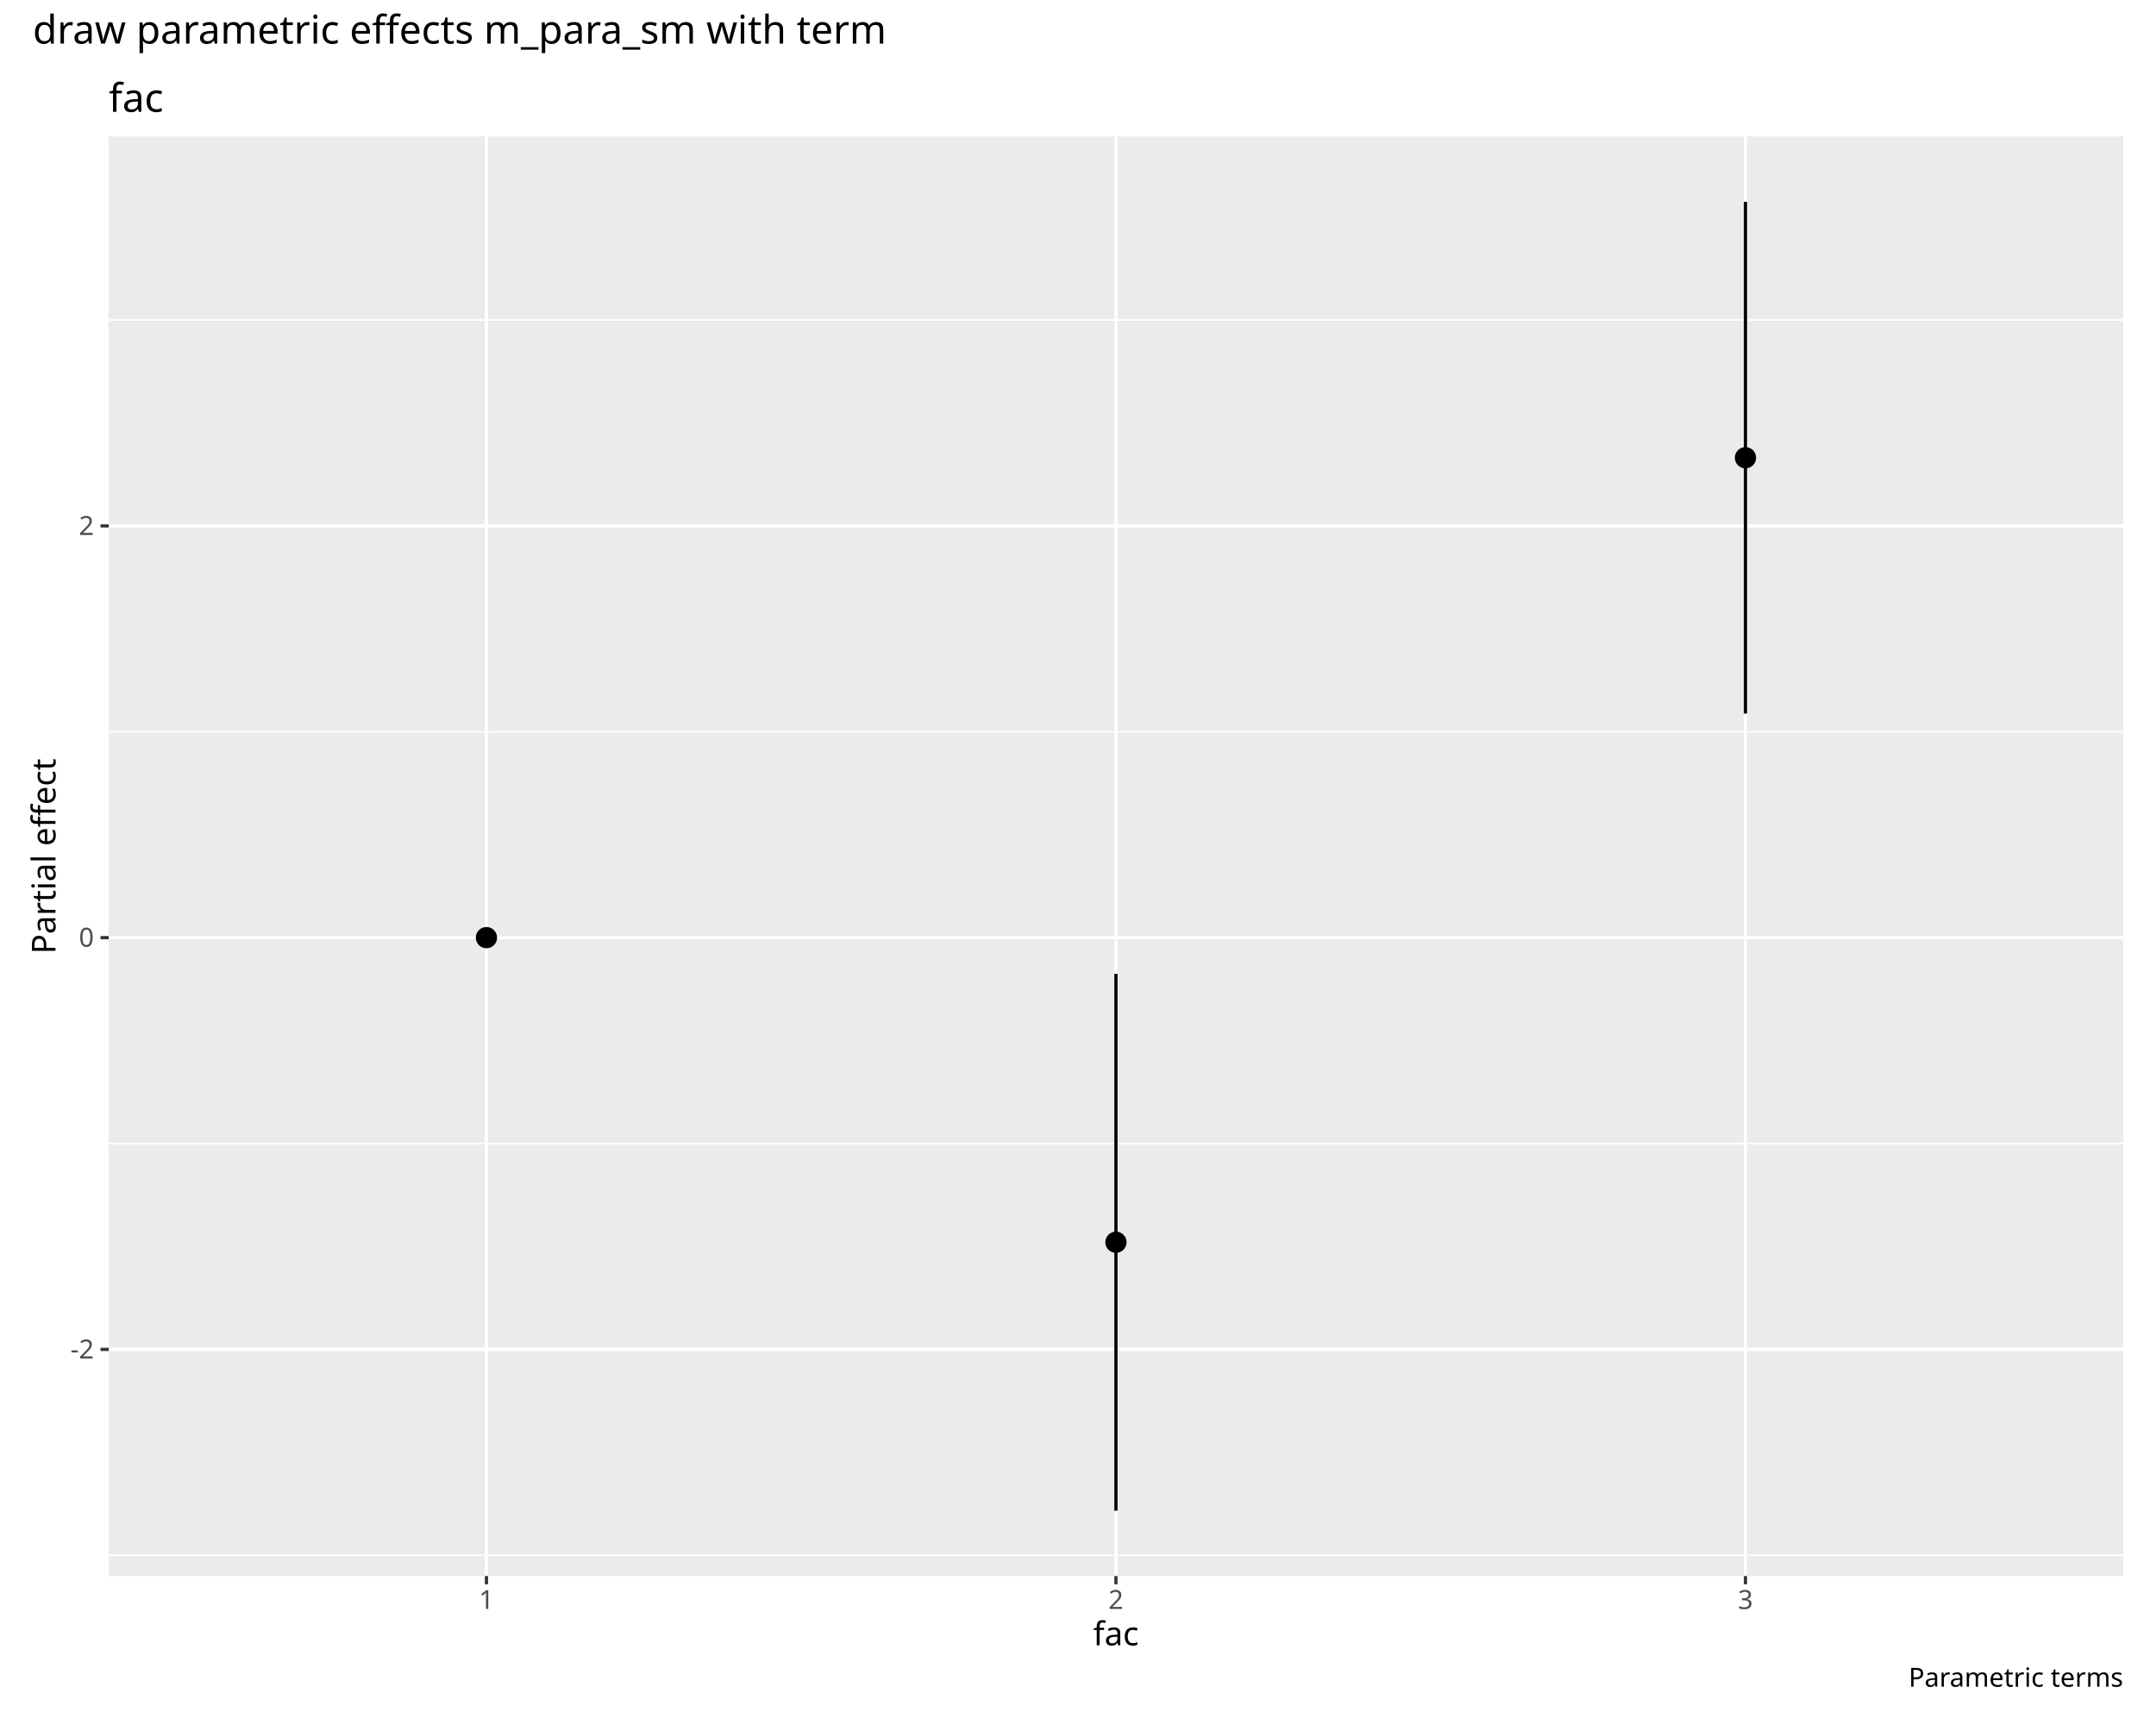
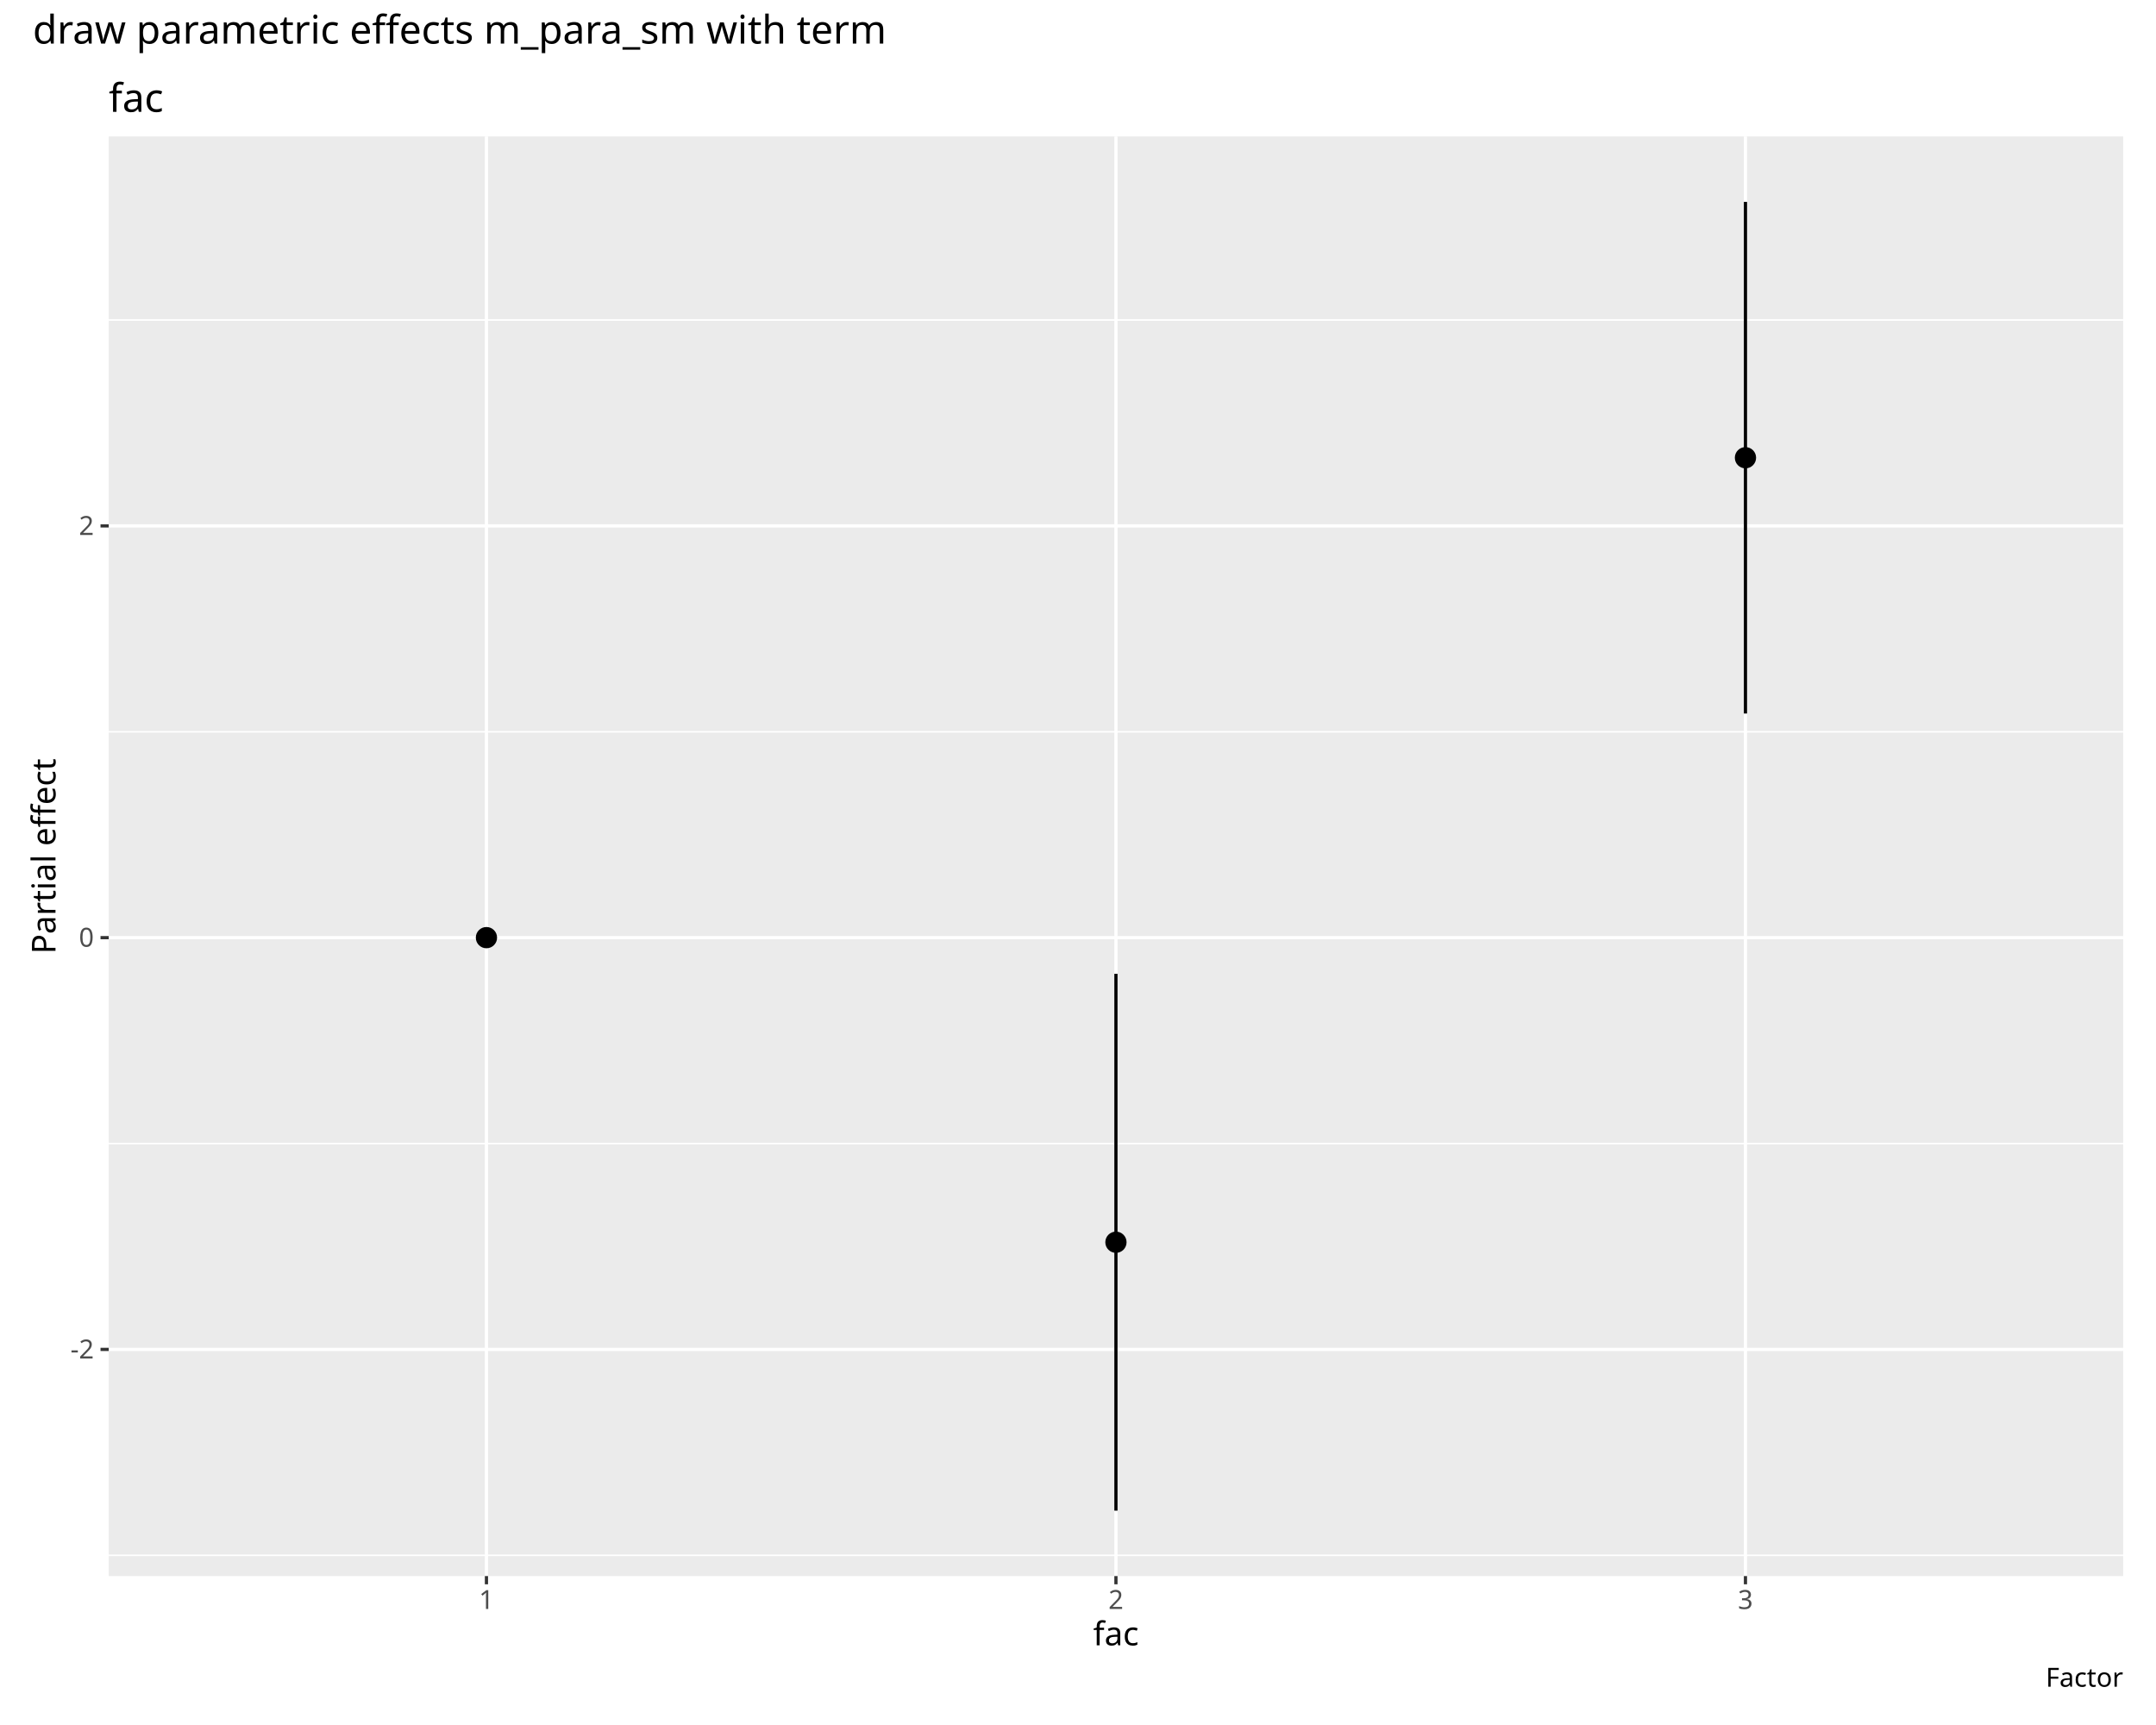
<svg xmlns="http://www.w3.org/2000/svg" class="svglite" data-engine-version="2.0" width="720.00pt" height="576.00pt" viewBox="0 0 720.00 576.00">
  <defs>
    <style type="text/css">
    .svglite line, .svglite polyline, .svglite polygon, .svglite path, .svglite rect, .svglite circle {
      fill: none;
      stroke: #000000;
      stroke-linecap: round;
      stroke-linejoin: round;
      stroke-miterlimit: 10.00;
    }
  </style>
  </defs>
  <rect width="100%" height="100%" style="stroke: none; fill: #FFFFFF;" />
  <defs>
    <clipPath id="cpMC4wMHw3MjAuMDB8MC4wMHw1NzYuMDA=">
      <rect x="0.00" y="0.00" width="720.00" height="576.00" />
    </clipPath>
  </defs>
  <g clip-path="url(#cpMC4wMHw3MjAuMDB8MC4wMHw1NzYuMDA=)">
    <rect x="0.00" y="0.00" width="720.00" height="576.00" style="stroke-width: 1.07; stroke: #FFFFFF; fill: #FFFFFF;" />
  </g>
  <defs>
    <clipPath id="cpMzYuMzF8NzA5LjA0fDQ1LjU3fDUyNi4yNw==">
      <rect x="36.31" y="45.57" width="672.73" height="480.70" />
    </clipPath>
  </defs>
  <g clip-path="url(#cpMzYuMzF8NzA5LjA0fDQ1LjU3fDUyNi4yNw==)">
</g>
  <g clip-path="url(#cpMC4wMHw3MjAuMDB8MC4wMHw1NzYuMDA=)">
</g>
  <defs>
    <clipPath id="cpNS40OHw3MTQuNTJ8MjIuNzh8NTcwLjUy">
      <rect x="5.48" y="22.78" width="709.04" height="547.74" />
    </clipPath>
  </defs>
  <g clip-path="url(#cpNS40OHw3MTQuNTJ8MjIuNzh8NTcwLjUy)">
    <rect x="5.48" y="22.78" width="709.04" height="547.74" style="stroke-width: 1.07; stroke: #FFFFFF; fill: #FFFFFF;" />
  </g>
  <g clip-path="url(#cpMC4wMHw3MjAuMDB8MC4wMHw1NzYuMDA=)">
</g>
  <g clip-path="url(#cpMzYuMzF8NzA5LjA0fDQ1LjU3fDUyNi4yNw==)">
    <rect x="36.31" y="45.57" width="672.73" height="480.70" style="stroke-width: 1.07; stroke: none; fill: #EBEBEB;" />
    <polyline points="36.31,519.34 709.04,519.34 " style="stroke-width: 0.53; stroke: #FFFFFF; stroke-linecap: butt;" />
    <polyline points="36.31,381.84 709.04,381.84 " style="stroke-width: 0.53; stroke: #FFFFFF; stroke-linecap: butt;" />
    <polyline points="36.31,244.35 709.04,244.35 " style="stroke-width: 0.53; stroke: #FFFFFF; stroke-linecap: butt;" />
    <polyline points="36.31,106.85 709.04,106.85 " style="stroke-width: 0.53; stroke: #FFFFFF; stroke-linecap: butt;" />
    <polyline points="36.31,450.59 709.04,450.59 " style="stroke-width: 1.07; stroke: #FFFFFF; stroke-linecap: butt;" />
    <polyline points="36.31,313.09 709.04,313.09 " style="stroke-width: 1.07; stroke: #FFFFFF; stroke-linecap: butt;" />
    <polyline points="36.31,175.60 709.04,175.60 " style="stroke-width: 1.07; stroke: #FFFFFF; stroke-linecap: butt;" />
    <polyline points="162.45,526.27 162.45,45.57 " style="stroke-width: 1.07; stroke: #FFFFFF; stroke-linecap: butt;" />
    <polyline points="372.67,526.27 372.67,45.57 " style="stroke-width: 1.07; stroke: #FFFFFF; stroke-linecap: butt;" />
    <polyline points="582.90,526.27 582.90,45.57 " style="stroke-width: 1.07; stroke: #FFFFFF; stroke-linecap: butt;" />
    <line x1="162.45" y1="313.09" x2="162.45" y2="313.09" style="stroke-width: 1.07; stroke-linecap: butt;" />
    <line x1="582.90" y1="238.26" x2="582.90" y2="67.42" style="stroke-width: 1.07; stroke-linecap: butt;" />
    <line x1="372.67" y1="504.42" x2="372.67" y2="325.18" style="stroke-width: 1.07; stroke-linecap: butt;" />
    <circle cx="162.45" cy="313.09" r="2.84" style="stroke-width: 1.42; fill: #000000;" />
    <circle cx="582.90" cy="152.84" r="2.84" style="stroke-width: 1.42; fill: #000000;" />
    <circle cx="372.67" cy="414.80" r="2.84" style="stroke-width: 1.42; fill: #000000;" />
  </g>
  <g clip-path="url(#cpMC4wMHw3MjAuMDB8MC4wMHw1NzYuMDA=)">
    <text x="31.38" y="453.62" text-anchor="end" style="font-size: 8.80px; fill: #4D4D4D; font-family: sans;" textLength="7.82px" lengthAdjust="spacingAndGlyphs">-2</text>
    <text x="31.38" y="316.12" text-anchor="end" style="font-size: 8.80px; fill: #4D4D4D; font-family: sans;" textLength="4.89px" lengthAdjust="spacingAndGlyphs">0</text>
    <text x="31.38" y="178.63" text-anchor="end" style="font-size: 8.80px; fill: #4D4D4D; font-family: sans;" textLength="4.89px" lengthAdjust="spacingAndGlyphs">2</text>
    <polyline points="33.57,450.59 36.31,450.59 " style="stroke-width: 1.07; stroke: #333333; stroke-linecap: butt;" />
    <polyline points="33.57,313.09 36.31,313.09 " style="stroke-width: 1.07; stroke: #333333; stroke-linecap: butt;" />
    <polyline points="33.57,175.60 36.31,175.60 " style="stroke-width: 1.07; stroke: #333333; stroke-linecap: butt;" />
    <polyline points="162.45,529.01 162.45,526.27 " style="stroke-width: 1.07; stroke: #333333; stroke-linecap: butt;" />
    <polyline points="372.67,529.01 372.67,526.27 " style="stroke-width: 1.07; stroke: #333333; stroke-linecap: butt;" />
    <polyline points="582.90,529.01 582.90,526.27 " style="stroke-width: 1.07; stroke: #333333; stroke-linecap: butt;" />
    <text x="162.45" y="537.26" text-anchor="middle" style="font-size: 8.80px; fill: #4D4D4D; font-family: sans;" textLength="4.89px" lengthAdjust="spacingAndGlyphs">1</text>
    <text x="372.67" y="537.26" text-anchor="middle" style="font-size: 8.80px; fill: #4D4D4D; font-family: sans;" textLength="4.89px" lengthAdjust="spacingAndGlyphs">2</text>
    <text x="582.90" y="537.26" text-anchor="middle" style="font-size: 8.80px; fill: #4D4D4D; font-family: sans;" textLength="4.89px" lengthAdjust="spacingAndGlyphs">3</text>
    <text x="372.67" y="549.40" text-anchor="middle" style="font-size: 11.00px; font-family: sans;" textLength="14.68px" lengthAdjust="spacingAndGlyphs">fac</text>
    <text transform="translate(18.53,285.92) rotate(-90)" text-anchor="middle" style="font-size: 11.00px; font-family: sans;" textLength="61.14px" lengthAdjust="spacingAndGlyphs">Partial effect</text>
    <text x="36.31" y="37.35" style="font-size: 13.20px; font-family: sans;" textLength="17.61px" lengthAdjust="spacingAndGlyphs">fac</text>
-     <text x="709.04" y="563.21" text-anchor="end" style="font-size: 8.80px; font-family: sans;" textLength="67.00px" lengthAdjust="spacingAndGlyphs">Parametric terms</text>
+     <text x="709.04" y="563.21" text-anchor="end" style="font-size: 8.80px; font-family: sans;" textLength="24.94px" lengthAdjust="spacingAndGlyphs">Factor</text>
    <text x="10.96" y="14.56" style="font-size: 13.20px; font-family: sans;" textLength="267.80px" lengthAdjust="spacingAndGlyphs">draw parametric effects m_para_sm with term</text>
  </g>
</svg>
